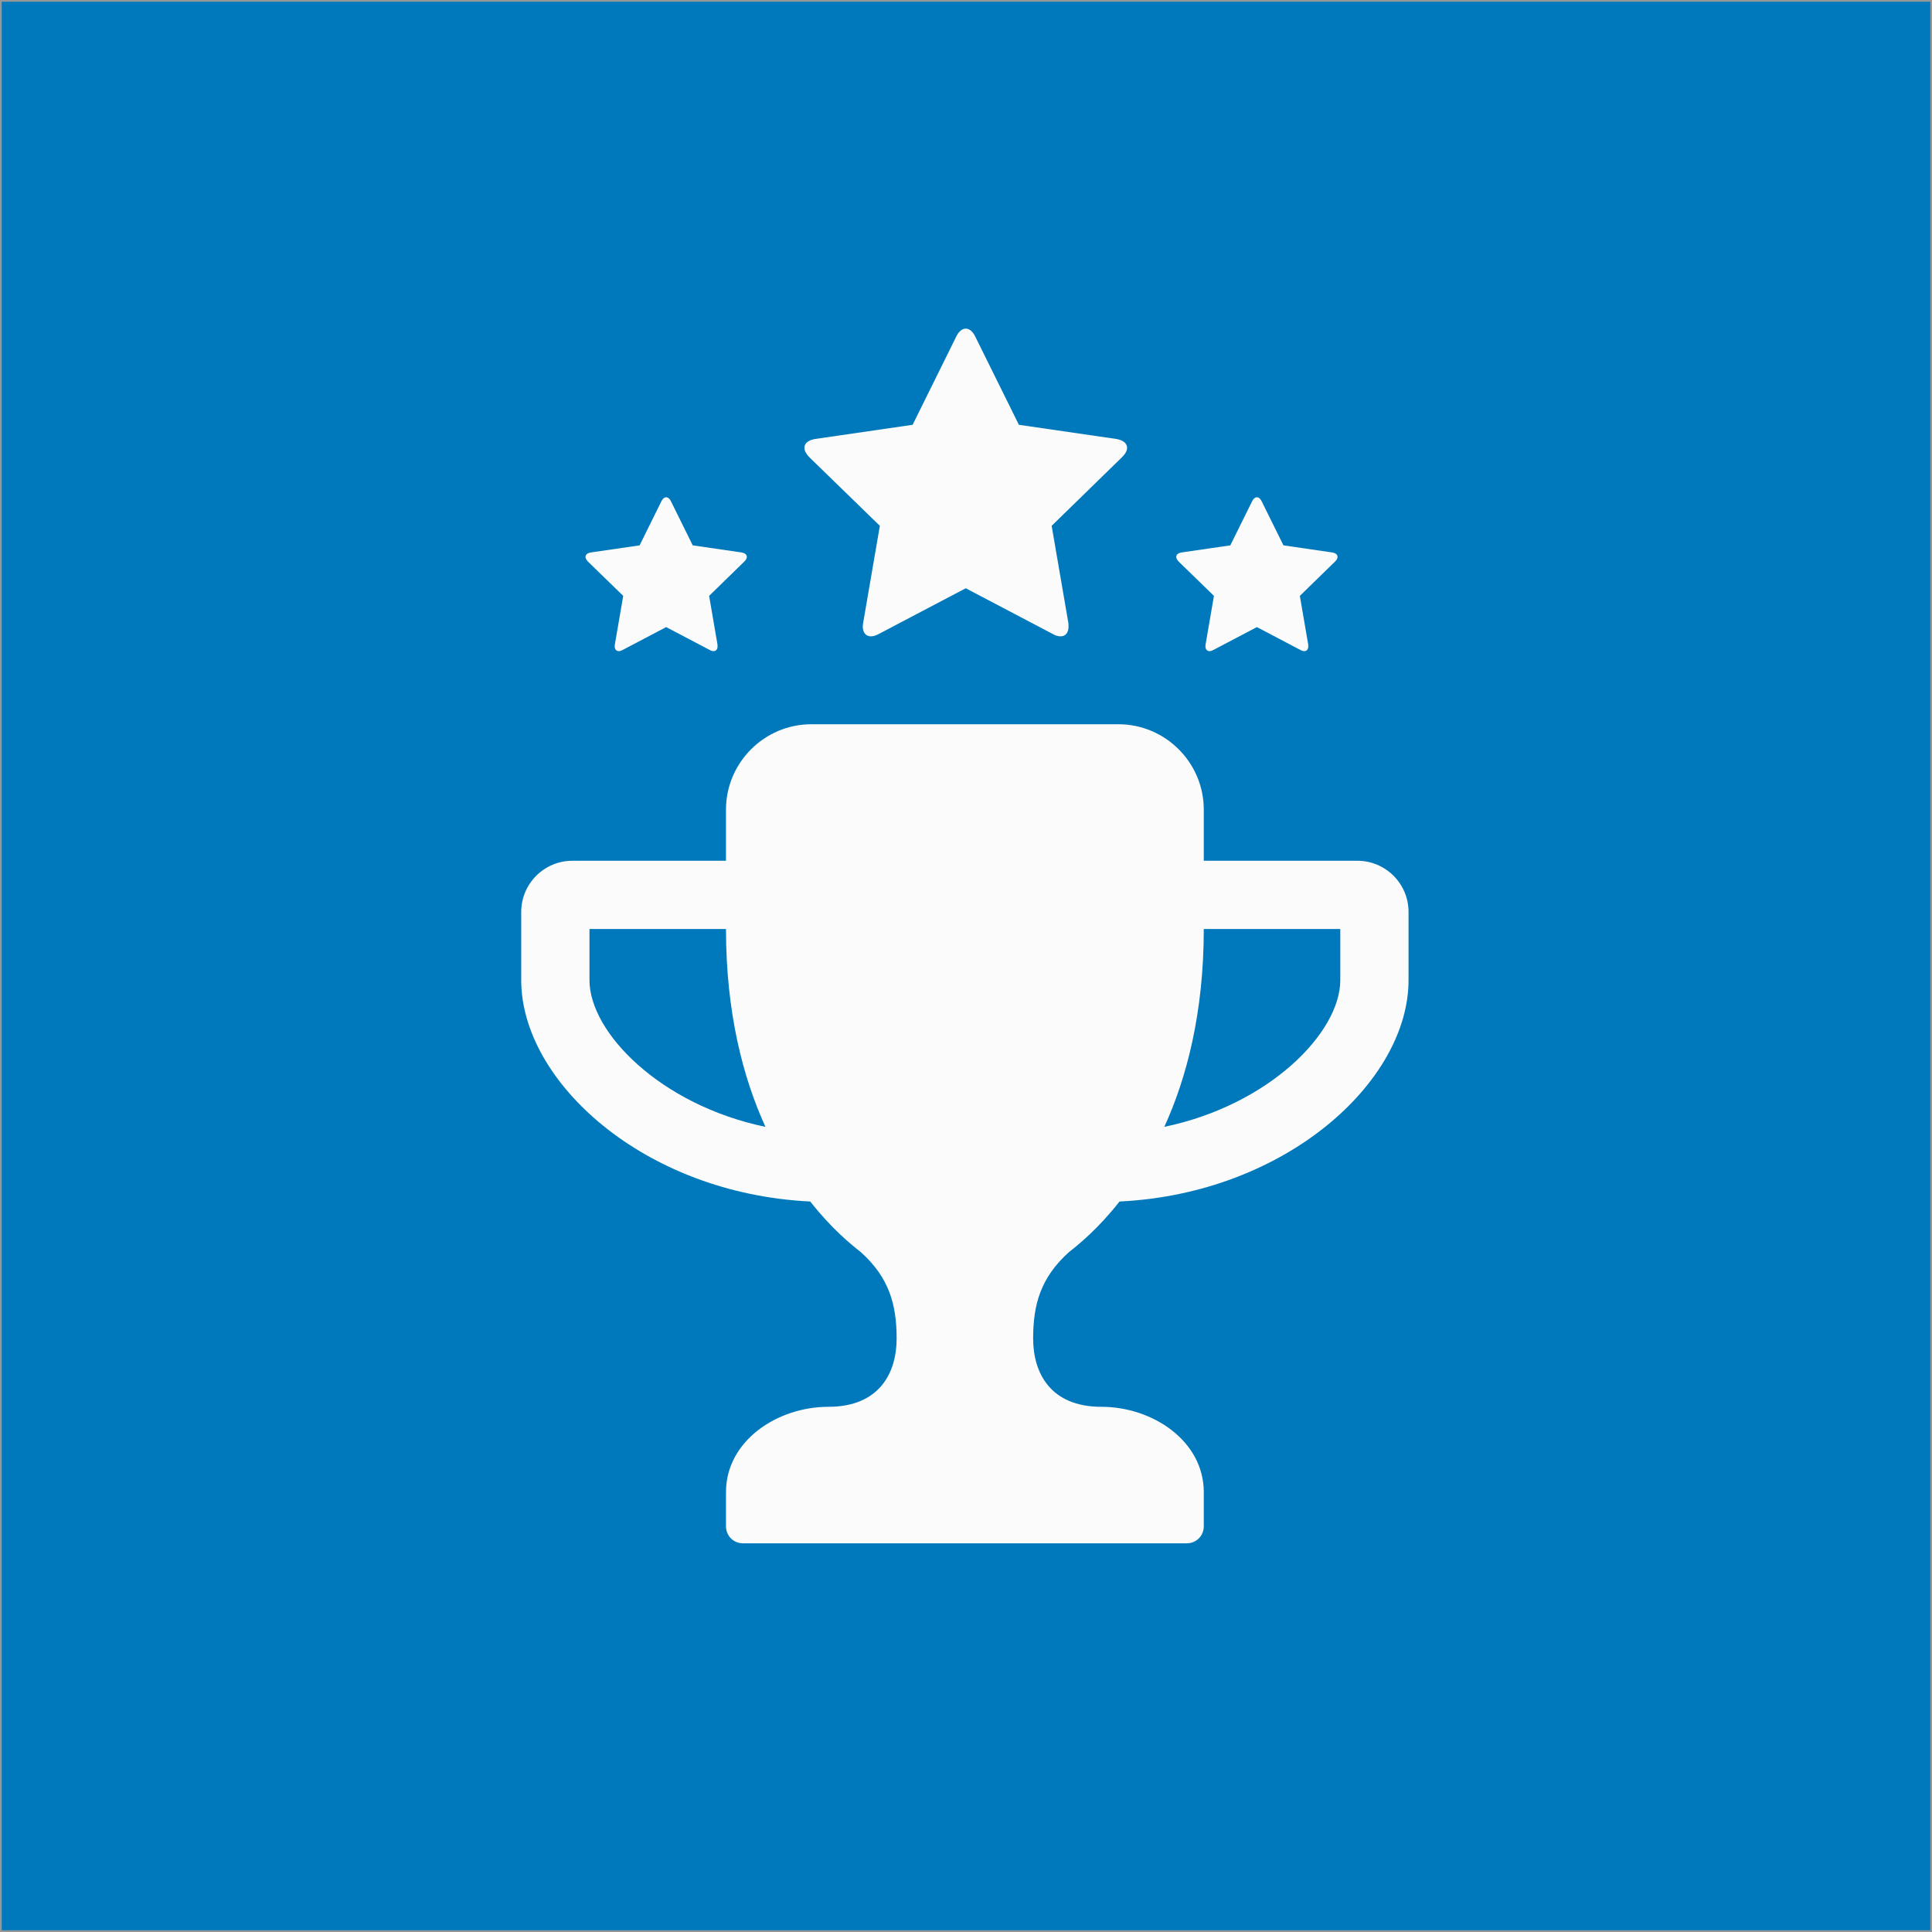
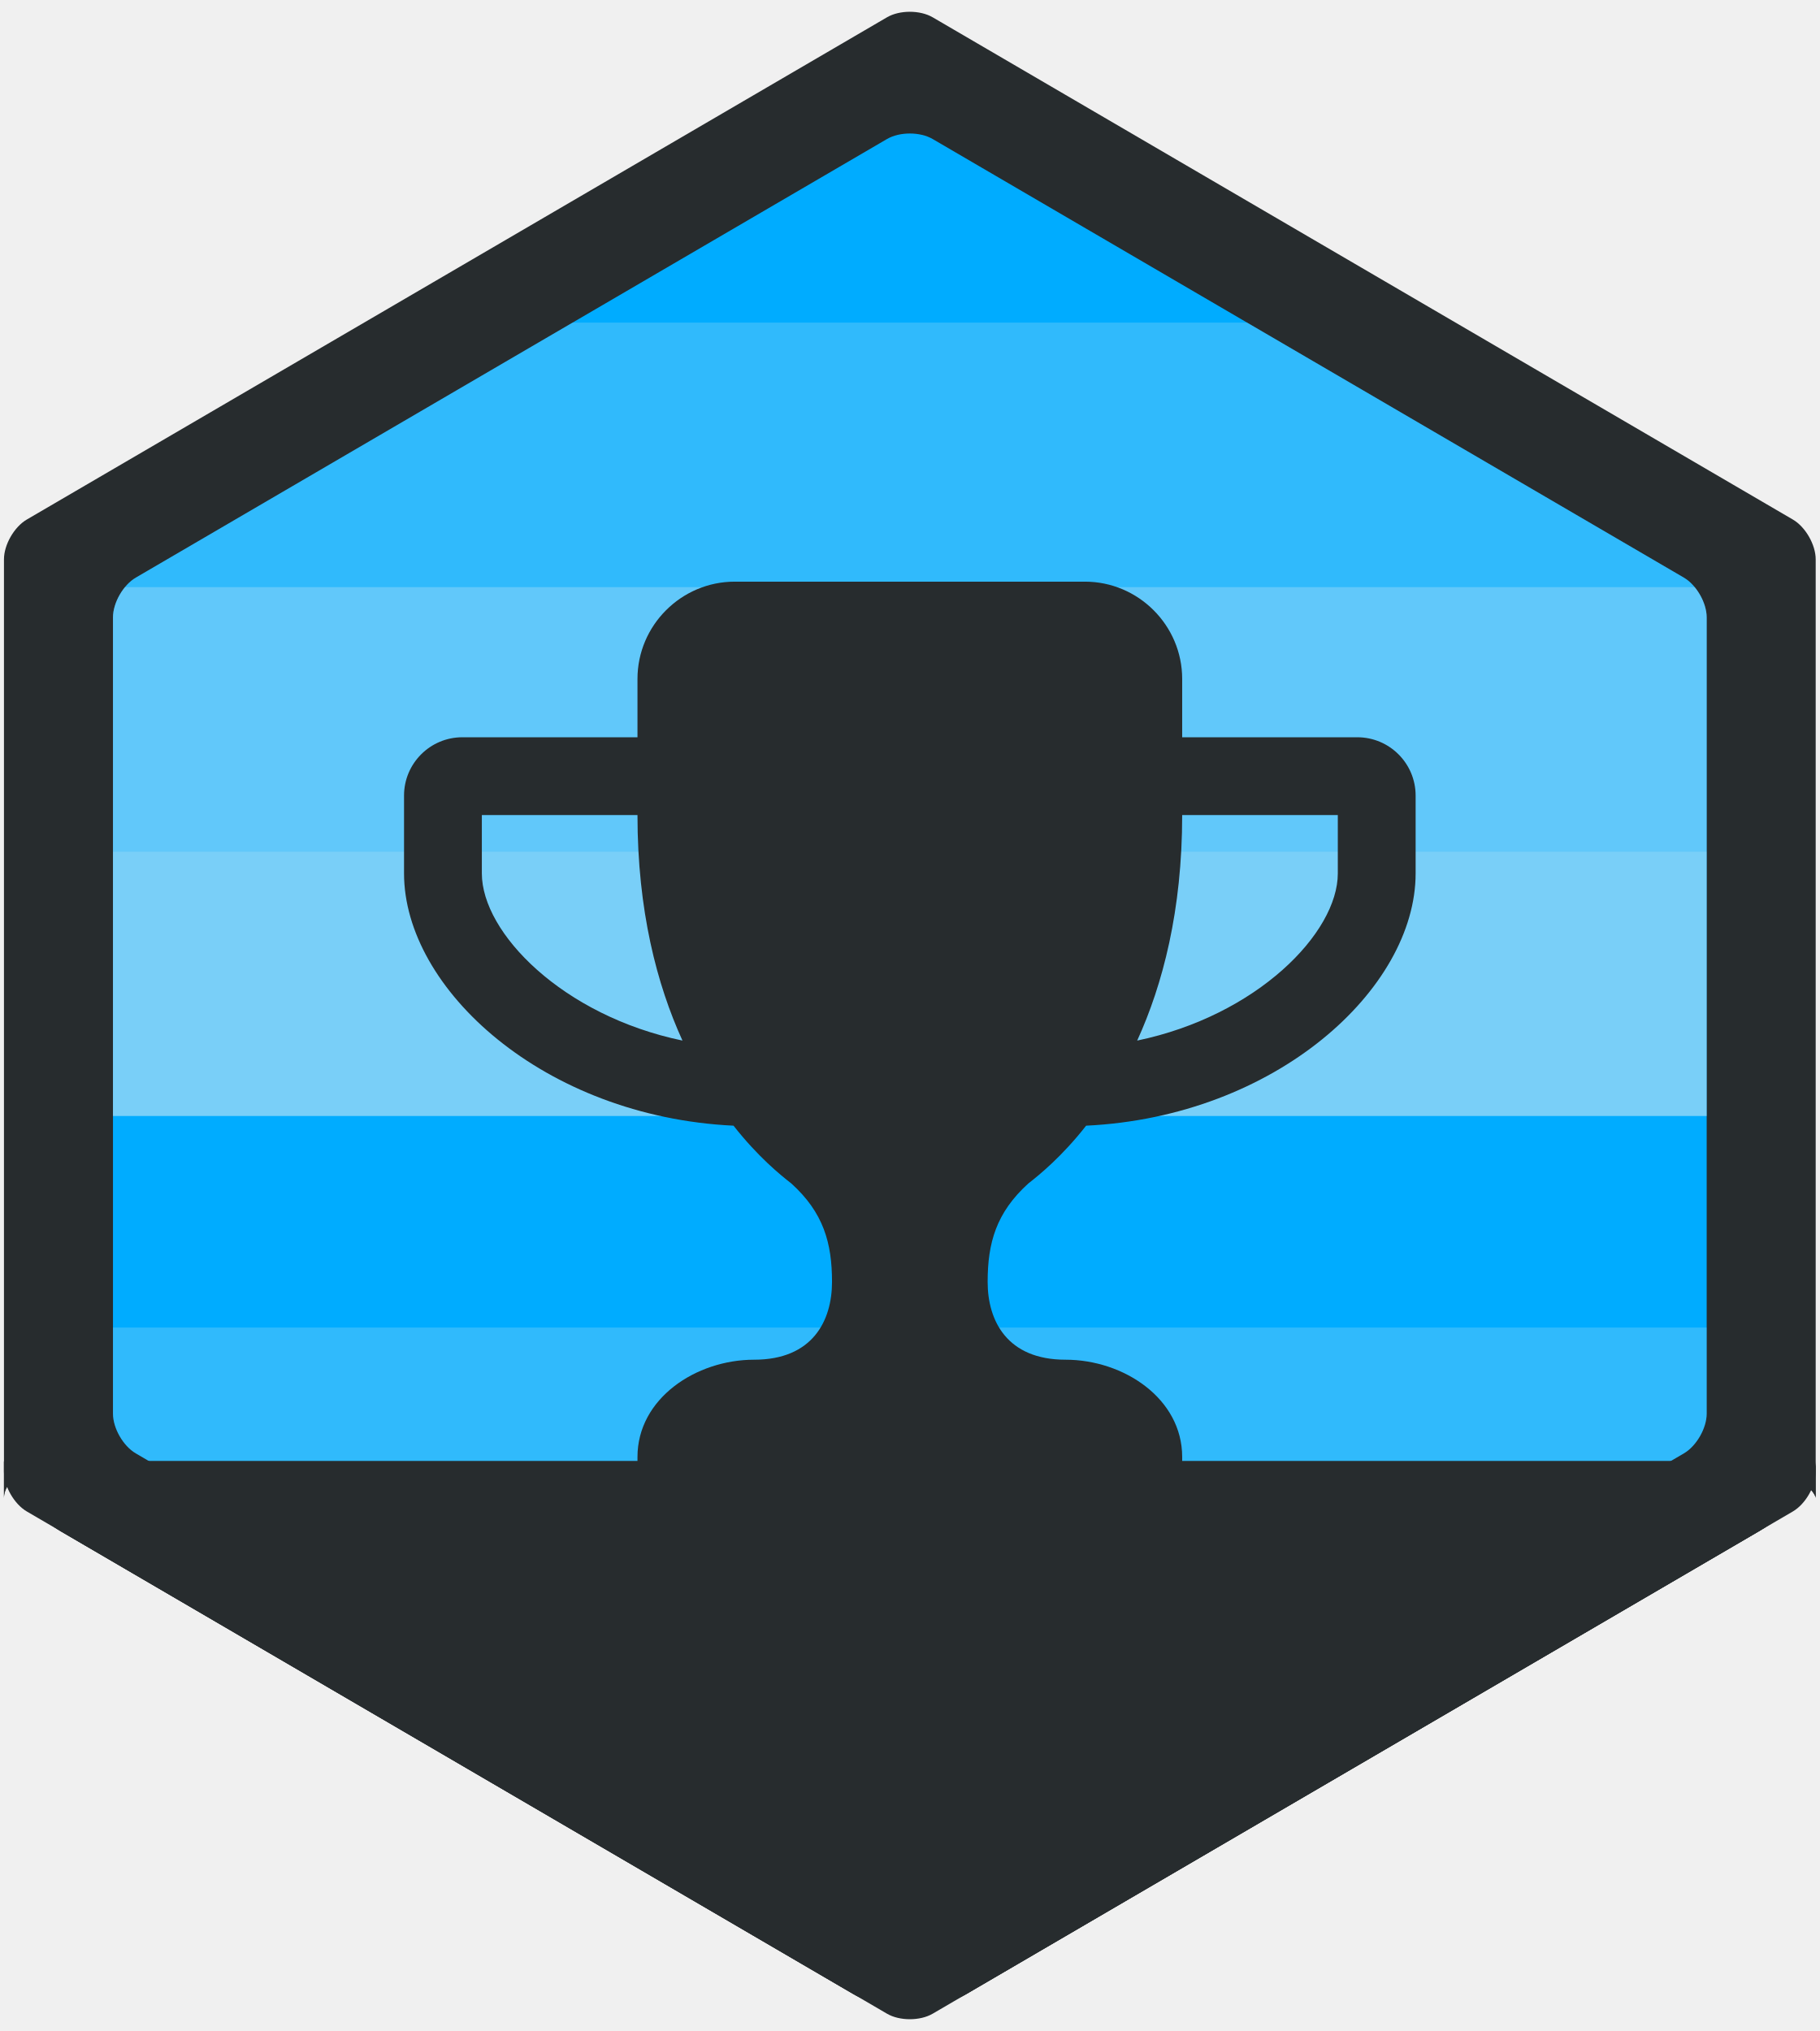
- <svg xmlns="http://www.w3.org/2000/svg" width="556px" height="556px" viewBox="0 0 556 556" version="1.1">
-   <defs />
-   <g id="SCRATCH" stroke="none" stroke-width="1" fill="none" fill-rule="evenodd">
+ <svg xmlns="http://www.w3.org/2000/svg" xmlns:xlink="http://www.w3.org/1999/xlink" width="688px" height="768px" viewBox="0 0 688 768" version="1.1">
+   <defs>
+     <path id="path-1" d="M41.715,232.467 C41.715,226.941 45.58,220.205 50.347,217.421 L334.368,51.569 C339.135,48.785 346.864,48.785 351.632,51.569 L635.653,217.421 C640.42,220.205 644.285,226.939 644.285,232.467 L644.285,533.533 C644.285,539.059 640.42,545.795 635.653,548.579 L351.632,714.431 C346.865,717.215 339.136,717.215 334.368,714.431 L50.347,548.579 C45.58,545.795 41.715,539.061 41.715,533.533 L41.715,232.467 Z" />
+     <path id="path-3" d="M0.5,14.5 C0.5,6.768 11.695,0.5 25.5,0.5 L660.5,0.5 C674.307,0.5 685.5,11.701 685.5,14.5 L685.5,0.5 C685.5,8.232 675.835,20.144 663.913,27.106 L364.587,201.894 C352.665,208.856 333.335,208.856 321.413,201.894 L22.087,27.106 C10.165,20.144 0.5,3.299 0.5,0.5 L0.5,14.5 Z" />
+     <path id="path-5" d="M0.25,210.834 C0.25,205.311 4.11,198.58 8.887,195.791 L335.363,5.147 C340.133,2.362 347.86,2.358 352.637,5.147 L679.113,195.791 C683.883,198.576 687.75,205.317 687.75,210.834 L687.75,557.166 C687.75,562.689 683.89,569.42 679.113,572.209 L352.637,762.853 C347.867,765.638 340.14,765.642 335.363,762.853 L8.887,572.209 C4.117,569.424 0.25,562.683 0.25,557.166 L0.25,210.834 Z" />
+   </defs>
+   <g id="Prod" stroke="none" stroke-width="1" fill="none" fill-rule="evenodd">
    <g id="ico-distinguished">
-       <g id="Mark">
-         <rect id="FILL" stroke="#979797" fill="#0079BC" x="0" y="0" width="556" height="556" />
-         <g id="Group" transform="translate(150, 94)" fill="#FBFBFB">
-           <path d="M70.285,230.291 C40.053,223.999 19.643,203.128 19.643,188.089 L19.643,173.357 L58.929,173.357 C58.929,197.45 63.839,216.172 70.285,230.291 L70.285,230.291 Z M235.715,188.089 C235.715,203.128 215.304,223.999 185.073,230.291 C191.518,216.172 196.429,197.45 196.429,173.357 L235.715,173.357 L235.715,188.089 Z M255.357,168.446 C255.357,160.313 248.759,153.714 240.625,153.714 L196.429,153.714 L196.429,138.982 C196.429,125.477 185.38,114.428 171.875,114.428 L83.482,114.428 C69.978,114.428 58.929,125.477 58.929,138.982 L58.929,153.714 L14.732,153.714 C6.599,153.714 0,160.313 0,168.446 L0,188.089 C0,217.247 35.296,249.473 83.175,251.775 C89.314,259.601 94.992,264.205 97.754,266.354 C105.887,273.72 108.036,281.393 108.036,291.214 C108.036,301.036 103.125,310.857 88.393,310.857 C73.661,310.857 58.929,320.679 58.929,335.411 L58.929,345.232 C58.929,347.994 61.077,350.143 63.839,350.143 L191.518,350.143 C194.28,350.143 196.429,347.994 196.429,345.232 L196.429,335.411 C196.429,320.679 181.697,310.857 166.964,310.857 C152.232,310.857 147.322,301.036 147.322,291.214 C147.322,281.393 149.47,273.72 157.603,266.354 C160.366,264.205 166.044,259.601 172.182,251.775 C220.062,249.473 255.357,217.247 255.357,188.089 L255.357,168.446 Z" id="" />
-           <path d="M174.357,34.891 C174.357,33.216 172.572,32.547 171.232,32.324 L143.219,28.25 L130.663,2.859 C130.161,1.799 129.212,0.571 127.929,0.571 C126.645,0.571 125.696,1.799 125.194,2.859 L112.638,28.25 L84.625,32.324 C83.23,32.547 81.5,33.216 81.5,34.891 C81.5,35.895 82.225,36.844 82.895,37.569 L103.208,57.324 L98.409,85.225 C98.353,85.616 98.297,85.951 98.297,86.342 C98.297,87.792 99.022,89.132 100.641,89.132 C101.422,89.132 102.147,88.853 102.873,88.462 L127.929,75.292 L152.984,88.462 C153.654,88.853 154.435,89.132 155.217,89.132 C156.835,89.132 157.505,87.792 157.505,86.342 C157.505,85.951 157.505,85.616 157.449,85.225 L152.65,57.324 L172.906,37.569 C173.632,36.844 174.357,35.895 174.357,34.891 L174.357,34.891 Z" id="" />
-           <path d="M64.929,66.267 C64.929,65.43 64.036,65.095 63.366,64.983 L49.359,62.946 L43.082,50.251 C42.83,49.721 42.356,49.107 41.714,49.107 C41.073,49.107 40.598,49.721 40.347,50.251 L34.069,62.946 L20.063,64.983 C19.365,65.095 18.5,65.43 18.5,66.267 C18.5,66.769 18.863,67.243 19.198,67.606 L29.354,77.483 L26.954,91.434 C26.926,91.629 26.898,91.797 26.898,91.992 C26.898,92.718 27.261,93.387 28.07,93.387 C28.461,93.387 28.824,93.248 29.186,93.052 L41.714,86.468 L54.242,93.052 C54.577,93.248 54.968,93.387 55.358,93.387 C56.167,93.387 56.502,92.718 56.502,91.992 C56.502,91.797 56.502,91.629 56.474,91.434 L54.075,77.483 L64.203,67.606 C64.566,67.243 64.929,66.769 64.929,66.267 L64.929,66.267 Z" id="-copy" />
-           <path d="M234.929,66.267 C234.929,65.43 234.036,65.095 233.366,64.983 L219.359,62.946 L213.082,50.251 C212.83,49.721 212.356,49.107 211.714,49.107 C211.073,49.107 210.598,49.721 210.347,50.251 L204.069,62.946 L190.063,64.983 C189.365,65.095 188.5,65.43 188.5,66.267 C188.5,66.769 188.863,67.243 189.198,67.606 L199.354,77.483 L196.954,91.434 C196.926,91.629 196.898,91.797 196.898,91.992 C196.898,92.718 197.261,93.387 198.07,93.387 C198.461,93.387 198.824,93.248 199.186,93.052 L211.714,86.468 L224.242,93.052 C224.577,93.248 224.968,93.387 225.358,93.387 C226.167,93.387 226.502,92.718 226.502,91.992 C226.502,91.797 226.502,91.629 226.474,91.434 L224.075,77.483 L234.203,67.606 C234.566,67.243 234.929,66.769 234.929,66.267 L234.929,66.267 Z" id="-copy-2" />
+       <g id="Group">
+         <g id="BG" transform="translate(1, 1)">
+           <path d="M0.5,210.5 C0.5,204.977 4.361,198.245 9.138,195.456 L334.362,5.544 C339.133,2.758 346.861,2.755 351.638,5.544 L676.862,195.456 C681.633,198.242 685.5,204.983 685.5,210.5 L685.5,555.5 C685.5,561.023 681.639,567.755 676.862,570.544 L351.638,760.456 C346.867,763.242 339.139,763.245 334.362,760.456 L9.138,570.544 C4.367,567.758 0.5,561.017 0.5,555.5 L0.5,210.5 Z" id="Stroke" fill="#272C2E" />
+           <mask id="mask-2" fill="white">
+             <use xlink:href="#path-1" />
+           </mask>
+           <use id="MASK" xlink:href="#path-1" />
+           <rect id="Color" fill="#00ACFF" mask="url(#mask-2)" x="-55" y="-15" width="796" height="796" />
+           <rect id="Band" opacity="0.5" fill="#F2F2F2" mask="url(#mask-2)" x="-55" y="321" width="796" height="100" />
+           <rect id="Band-Copy" opacity="0.4" fill="#F2F2F2" mask="url(#mask-2)" x="-55" y="221" width="796" height="100" />
+           <rect id="Band-Copy-2" opacity="0.2" fill="#F2F2F2" mask="url(#mask-2)" x="-55" y="121" width="796" height="100" />
+           <rect id="Band-Copy-3" opacity="0.2" fill="#F2F2F2" mask="url(#mask-2)" x="-55" y="501" width="796" height="100" />
        </g>
+         <g id="Title" transform="translate(1, 552)">
+           <mask id="mask-4" fill="white">
+             <use xlink:href="#path-3" />
+           </mask>
+           <use id="Mask" fill="#272C2E" xlink:href="#path-3" />
+           <rect id="Rectangle-62" fill="#272C2E" mask="url(#mask-4)" x="-36" y="-100" width="779" height="378" />
+         </g>
+         <g id="MASK-+-ribbon">
+           <mask id="mask-6" fill="white">
+             <use xlink:href="#path-5" />
+           </mask>
+           <use id="Mask" xlink:href="#path-5" />
+         </g>
+         <path d="M258.035,393.484 C212.754,384.06 182.183,352.8 182.183,330.275 L182.183,308.209 L241.026,308.209 C241.026,344.296 248.381,372.338 258.035,393.484 L258.035,393.484 Z M505.817,330.275 C505.817,352.8 475.246,384.06 429.965,393.484 C439.619,372.338 446.974,344.296 446.974,308.209 L505.817,308.209 L505.817,330.275 Z M535.238,300.853 C535.238,288.671 525.355,278.787 513.172,278.787 L446.974,278.787 L446.974,256.721 C446.974,236.494 430.425,219.945 410.198,219.945 L277.802,219.945 C257.575,219.945 241.026,236.494 241.026,256.721 L241.026,278.787 L174.828,278.787 C162.645,278.787 152.762,288.671 152.762,300.853 L152.762,330.275 C152.762,373.947 205.628,422.216 277.342,425.664 C286.537,437.386 295.041,444.282 299.179,447.5 C311.361,458.533 314.579,470.026 314.579,484.736 C314.579,499.447 307.223,514.157 285.157,514.157 C263.092,514.157 241.026,528.868 241.026,550.934 L241.026,565.645 C241.026,569.782 244.244,573 248.381,573 L439.619,573 C443.756,573 446.974,569.782 446.974,565.645 L446.974,550.934 C446.974,528.868 424.908,514.157 402.843,514.157 C380.777,514.157 373.421,499.447 373.421,484.736 C373.421,470.026 376.639,458.533 388.821,447.5 C392.959,444.282 401.463,437.386 410.658,425.664 C482.372,422.216 535.238,373.947 535.238,330.275 L535.238,300.853 Z" id="" fill="#272C2E" />
      </g>
    </g>
  </g>
</svg>
